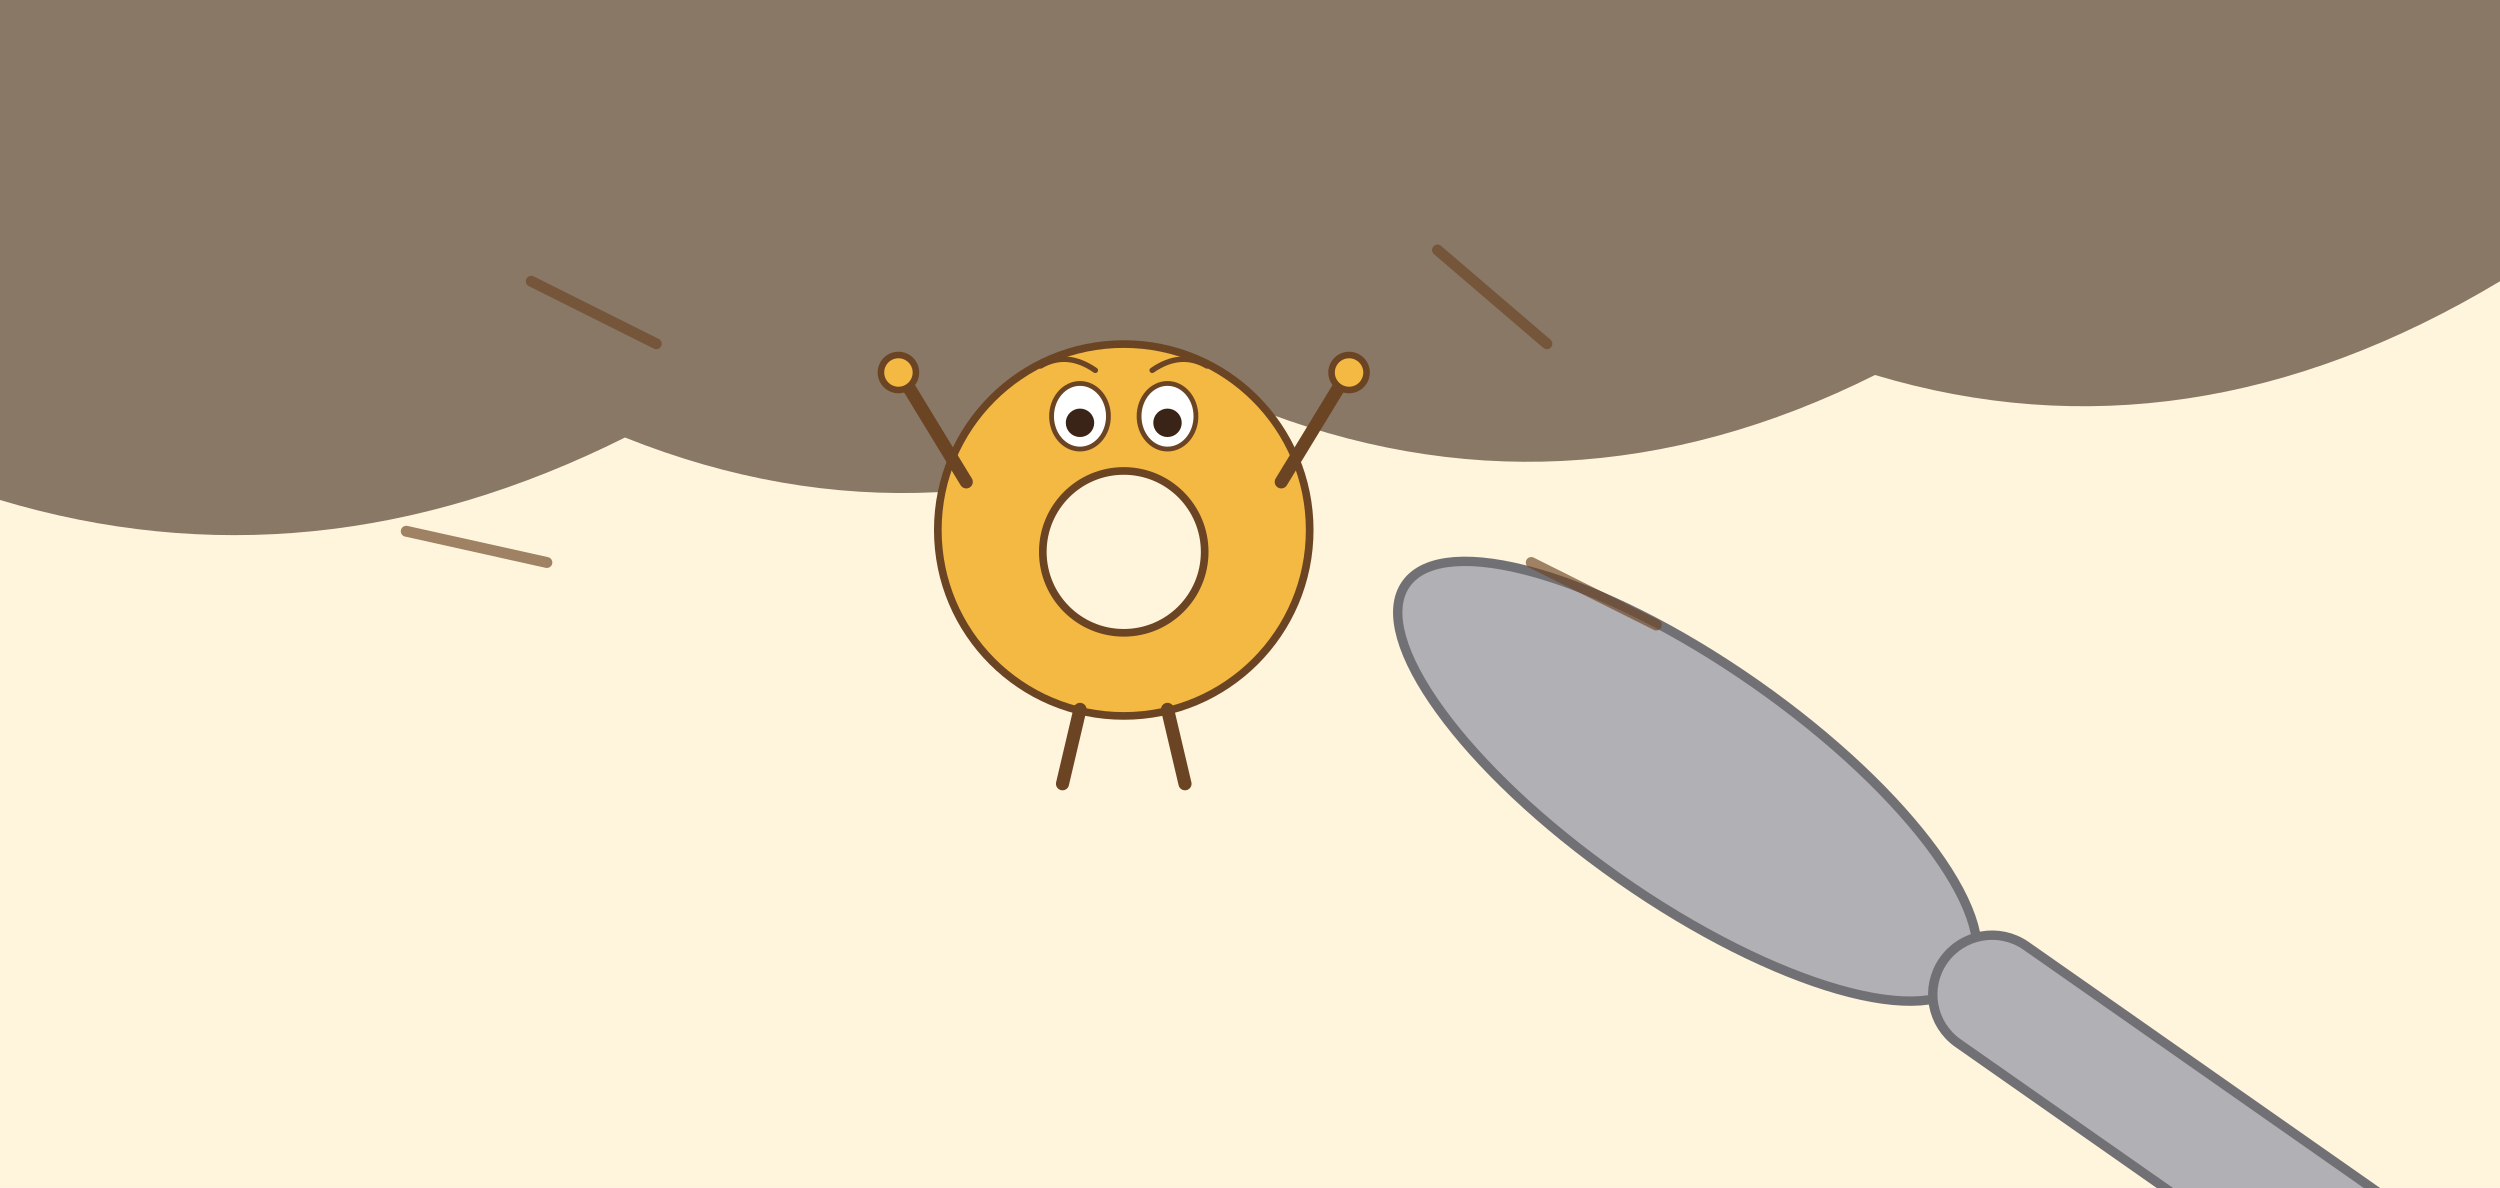
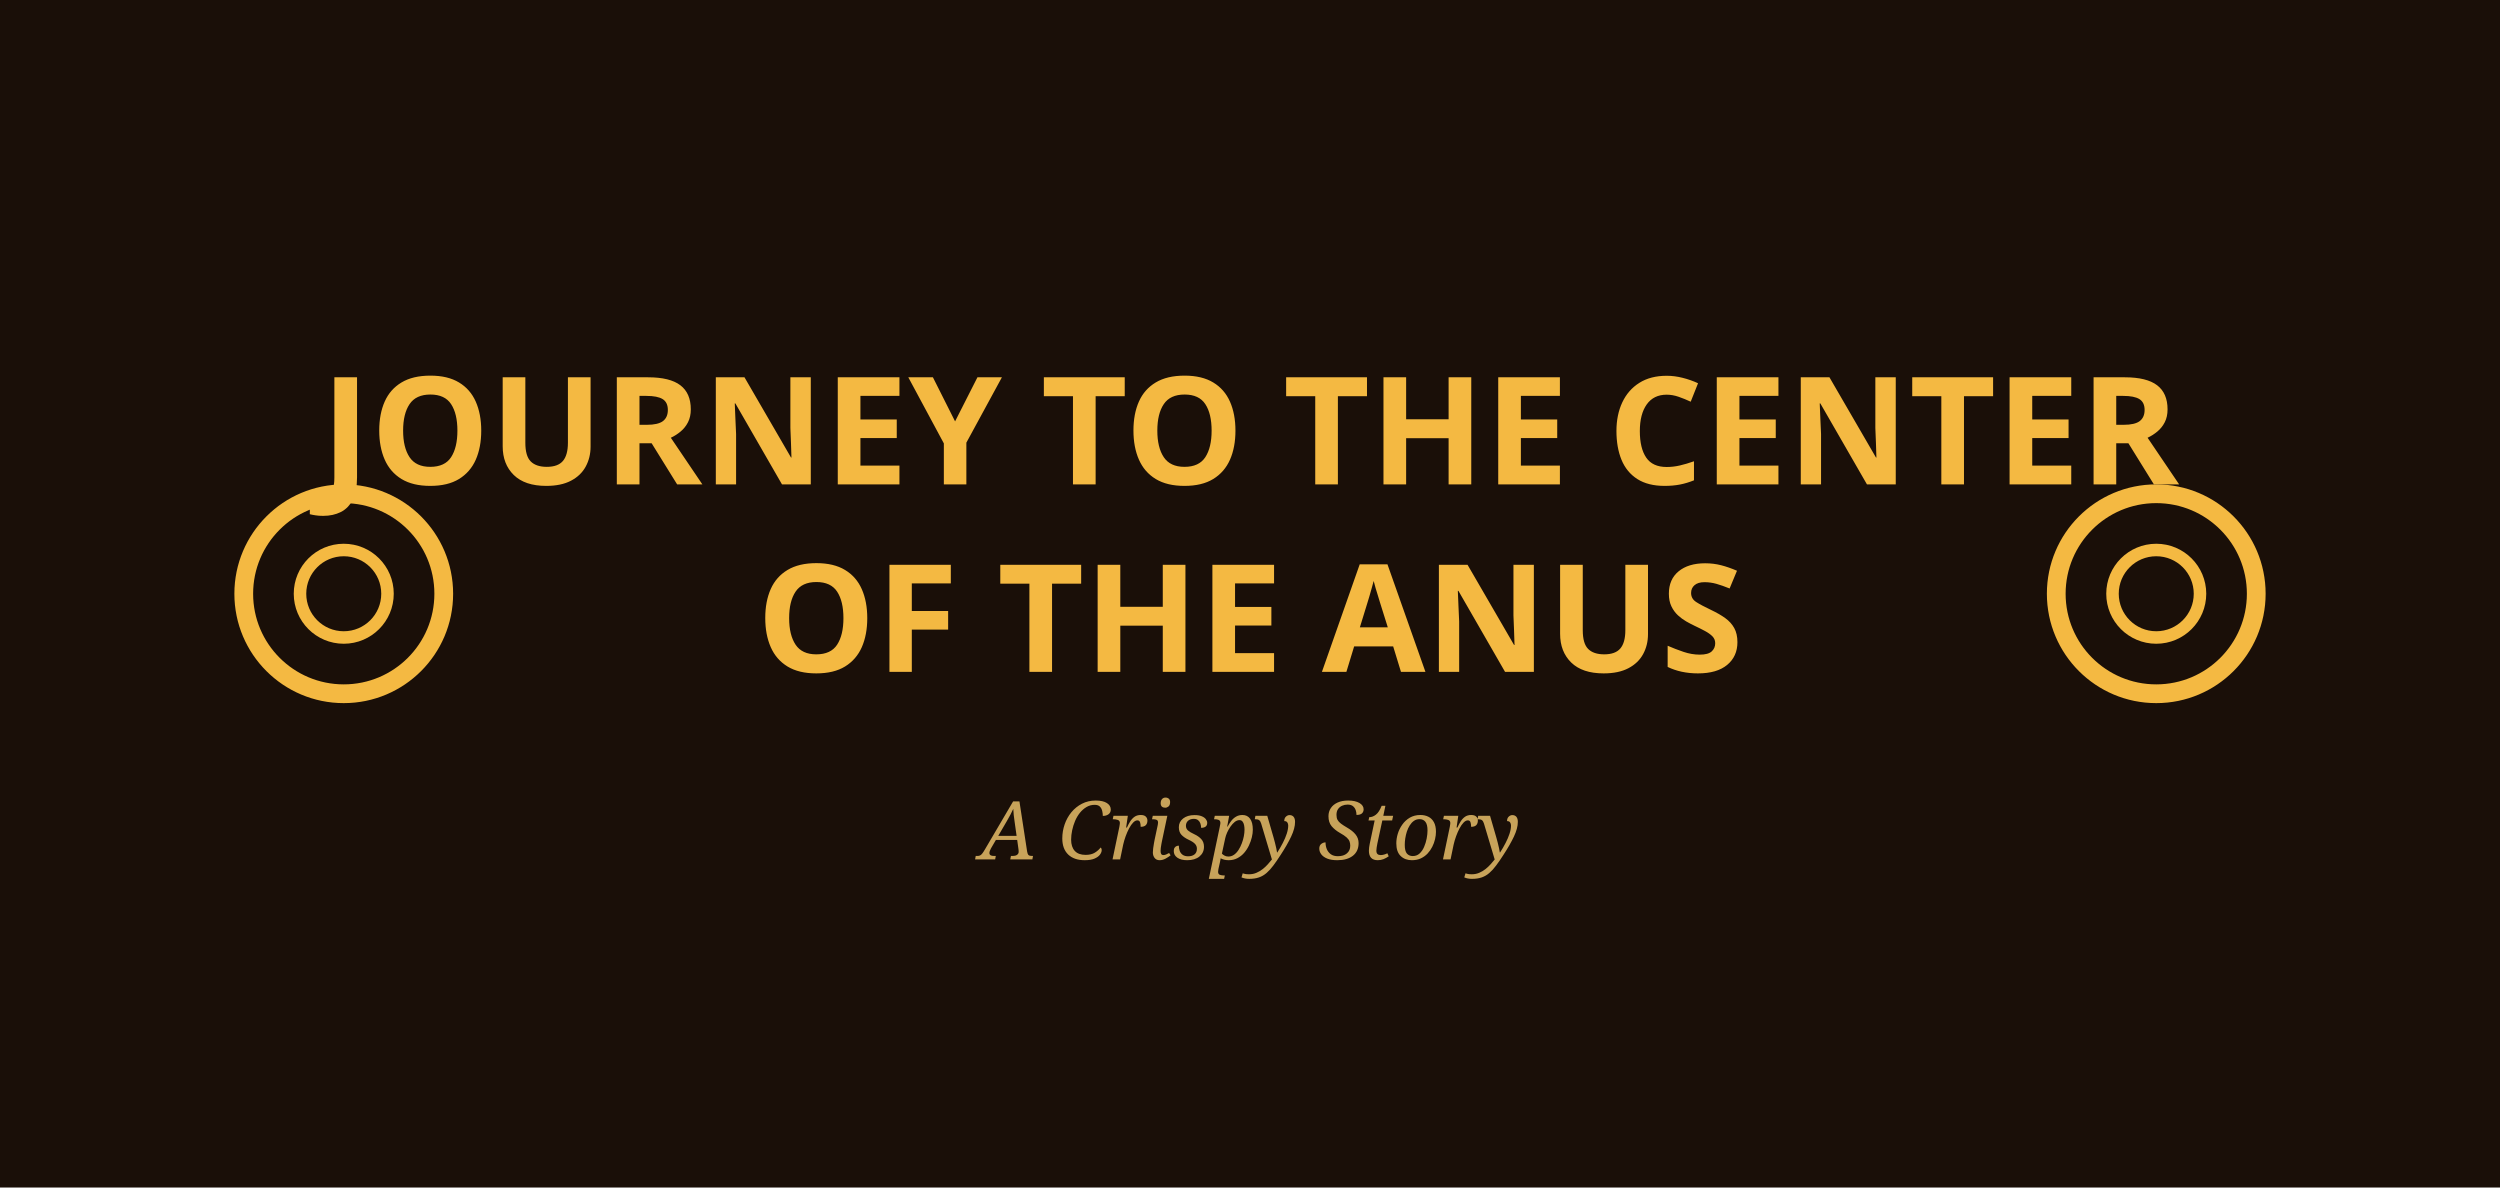
<svg xmlns="http://www.w3.org/2000/svg" width="800" height="380" viewBox="0 0 800 380">
-   <rect width="800" height="380" fill="#FFF5DC" />
-   <path d="M 0,0 L 800,0 L 800,90 Q 700,150 600,120 Q 500,170 400,130 Q 300,180 200,140 Q 100,190 0,160 Z" fill="#3A2417" opacity="0.6" />
-   <g transform="translate(540, 250) rotate(35)">
-     <ellipse cx="0" cy="0" rx="110" ry="38" fill="#B0B0B5" stroke="#707075" stroke-width="3" />
-     <rect x="100" y="-19" width="240" height="38" rx="19" fill="#B0B0B5" stroke="#707075" stroke-width="3" />
-   </g>
-   <g transform="translate(270, 80) scale(0.7)">
-     <path d="M 43,128 A 85,85 0 1,0 213,128 A 85,85 0 1,0 43,128 Z M 91,138 A 37,37 0 1,1 165,138 A 37,37 0 1,1 91,138 Z" fill="#F4B942" stroke="#6B4423" stroke-width="3.5" fill-rule="evenodd" />
-     <line x1="56" y1="106" x2="28" y2="60" stroke="#6B4423" stroke-width="6" stroke-linecap="round" />
-     <line x1="200" y1="106" x2="228" y2="60" stroke="#6B4423" stroke-width="6" stroke-linecap="round" />
-     <circle cx="25" cy="56" r="8" fill="#F4B942" stroke="#6B4423" stroke-width="3" />
-     <circle cx="231" cy="56" r="8" fill="#F4B942" stroke="#6B4423" stroke-width="3" />
-     <line x1="108" y1="210" x2="100" y2="244" stroke="#6B4423" stroke-width="6" stroke-linecap="round" />
-     <line x1="148" y1="210" x2="156" y2="244" stroke="#6B4423" stroke-width="6" stroke-linecap="round" />
-     <ellipse cx="108" cy="76" rx="13" ry="15" fill="#FFFFFF" stroke="#6B4423" stroke-width="2.2" />
-     <ellipse cx="148" cy="76" rx="13" ry="15" fill="#FFFFFF" stroke="#6B4423" stroke-width="2.2" />
-     <circle cx="108" cy="79" r="6.5" fill="#3A2417" />
-     <circle cx="148" cy="79" r="6.5" fill="#3A2417" />
-     <path d="M 90,53 Q 102,46 115,55" stroke="#6B4423" stroke-width="2.5" fill="none" stroke-linecap="round" />
-     <path d="M 166,53 Q 154,46 141,55" stroke="#6B4423" stroke-width="2.5" fill="none" stroke-linecap="round" />
-   </g>
-   <path d="M 170,90 L 210,110 M 130,170 L 175,180 M 460,80 L 495,110 M 490,180 L 530,200" stroke="#6B4423" stroke-width="3.5" stroke-linecap="round" opacity="0.65" />
+   <rect width="800" height="380" fill="#1A0F08" />
+   <text x="400" y="155" text-anchor="middle" font-family="sans-serif" font-size="48" font-weight="bold" fill="#F4B942">JOURNEY TO THE CENTER</text>
+   <text x="400" y="215" text-anchor="middle" font-family="sans-serif" font-size="48" font-weight="bold" fill="#F4B942">OF THE ANUS</text>
+   <text x="400" y="275" text-anchor="middle" font-family="serif" font-size="26" font-style="italic" fill="#C8A35A">A Crispy Story</text>
+   <circle cx="110" cy="190" r="32" fill="none" stroke="#F4B942" stroke-width="6" />
+   <circle cx="110" cy="190" r="14" fill="none" stroke="#F4B942" stroke-width="4" />
+   <circle cx="690" cy="190" r="32" fill="none" stroke="#F4B942" stroke-width="6" />
+   <circle cx="690" cy="190" r="14" fill="none" stroke="#F4B942" stroke-width="4" />
</svg>
